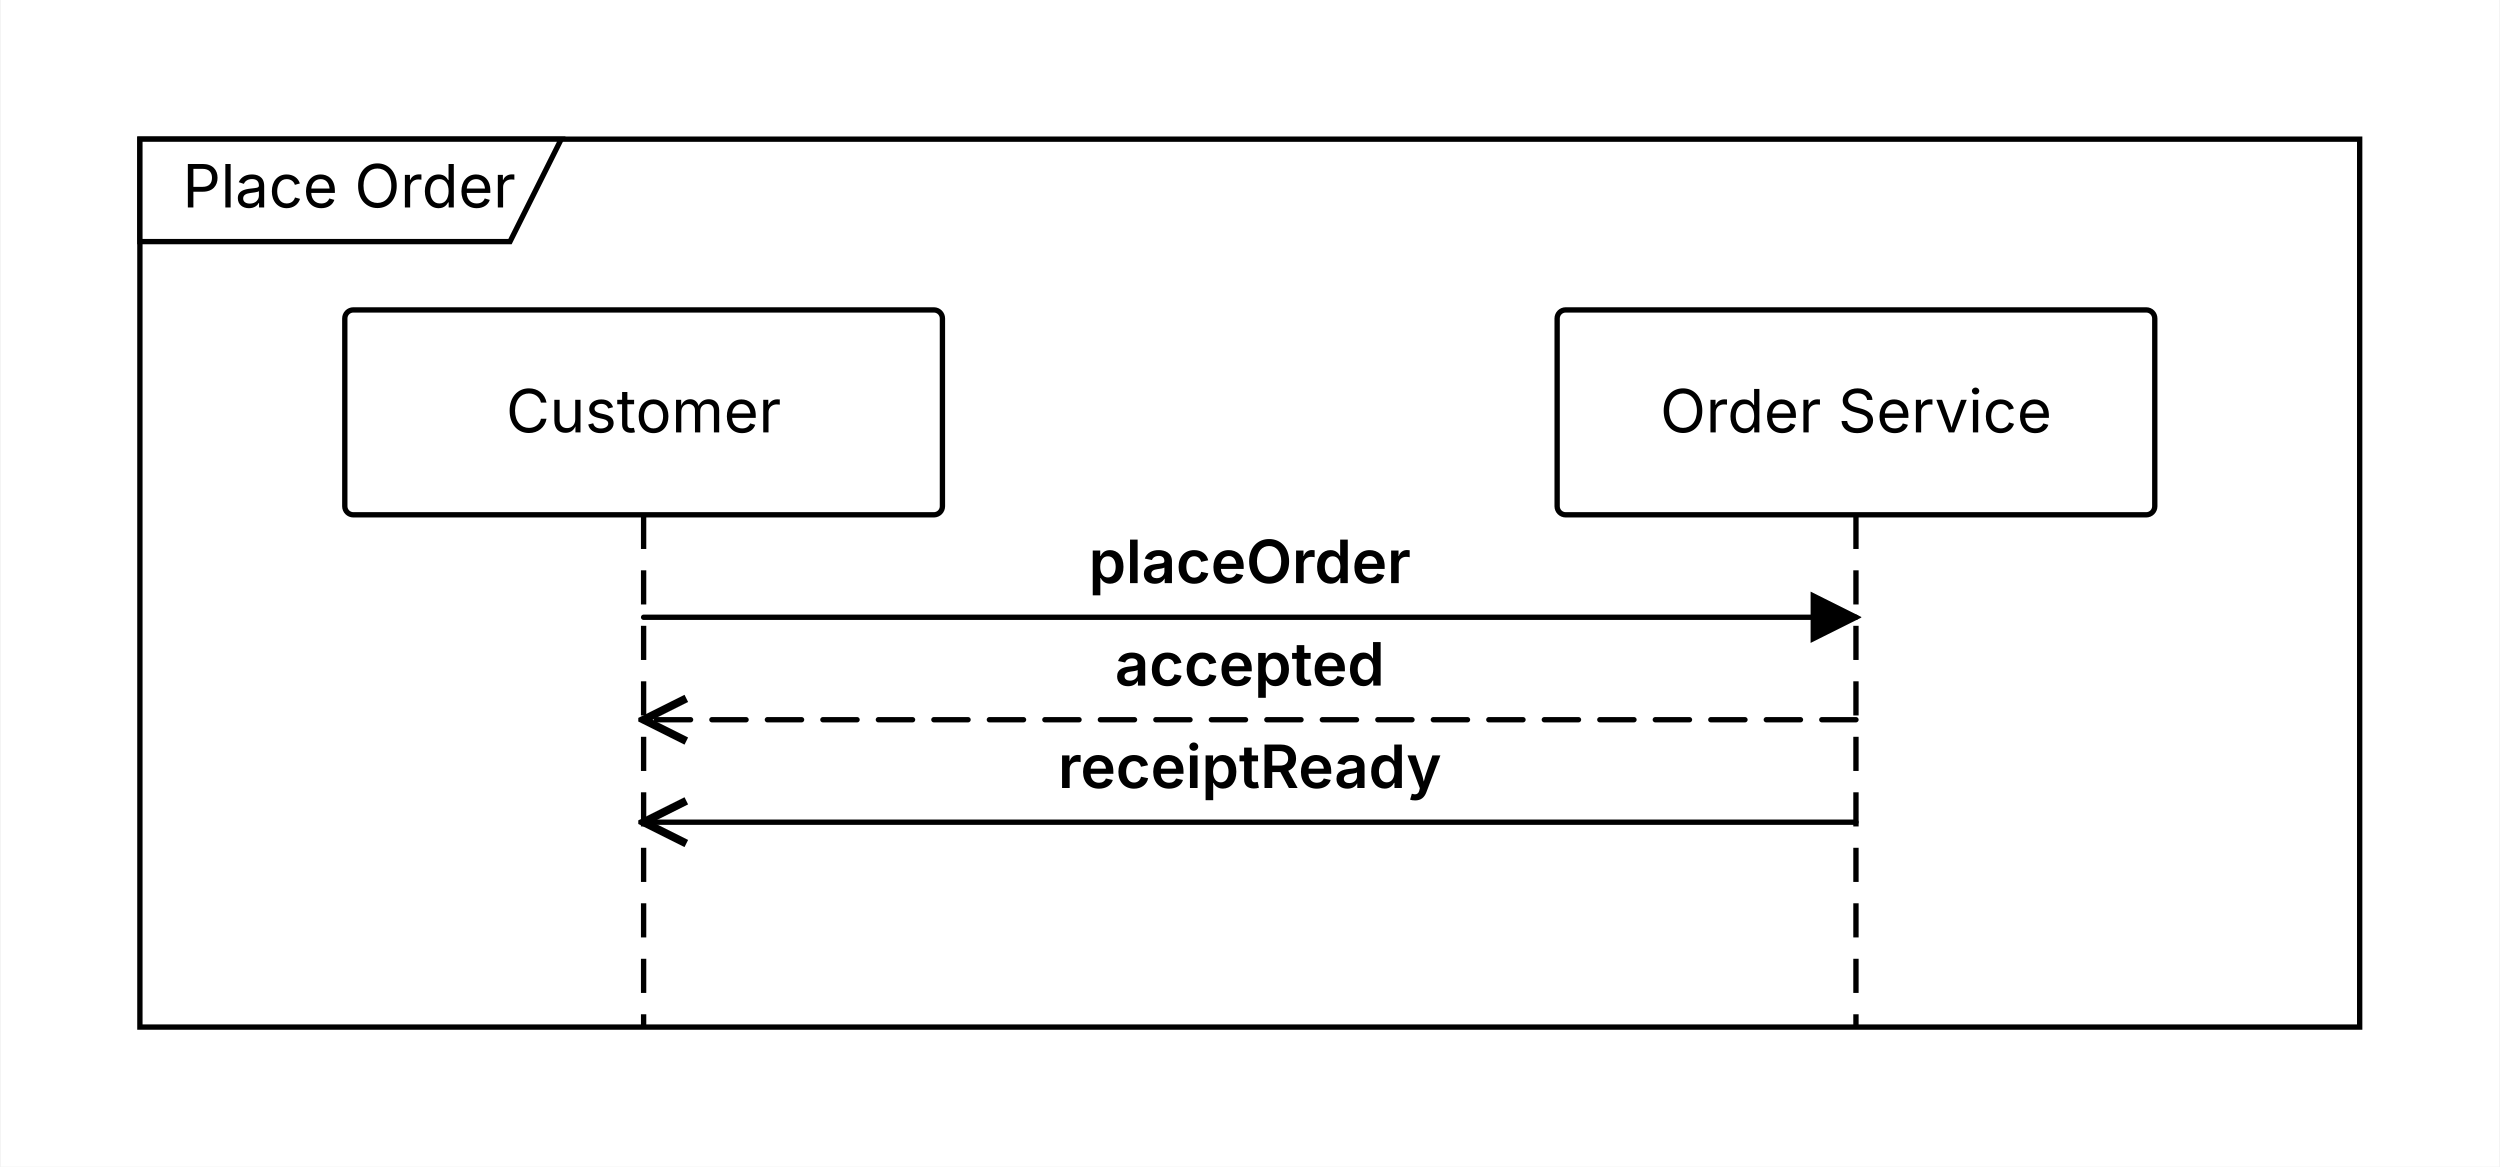
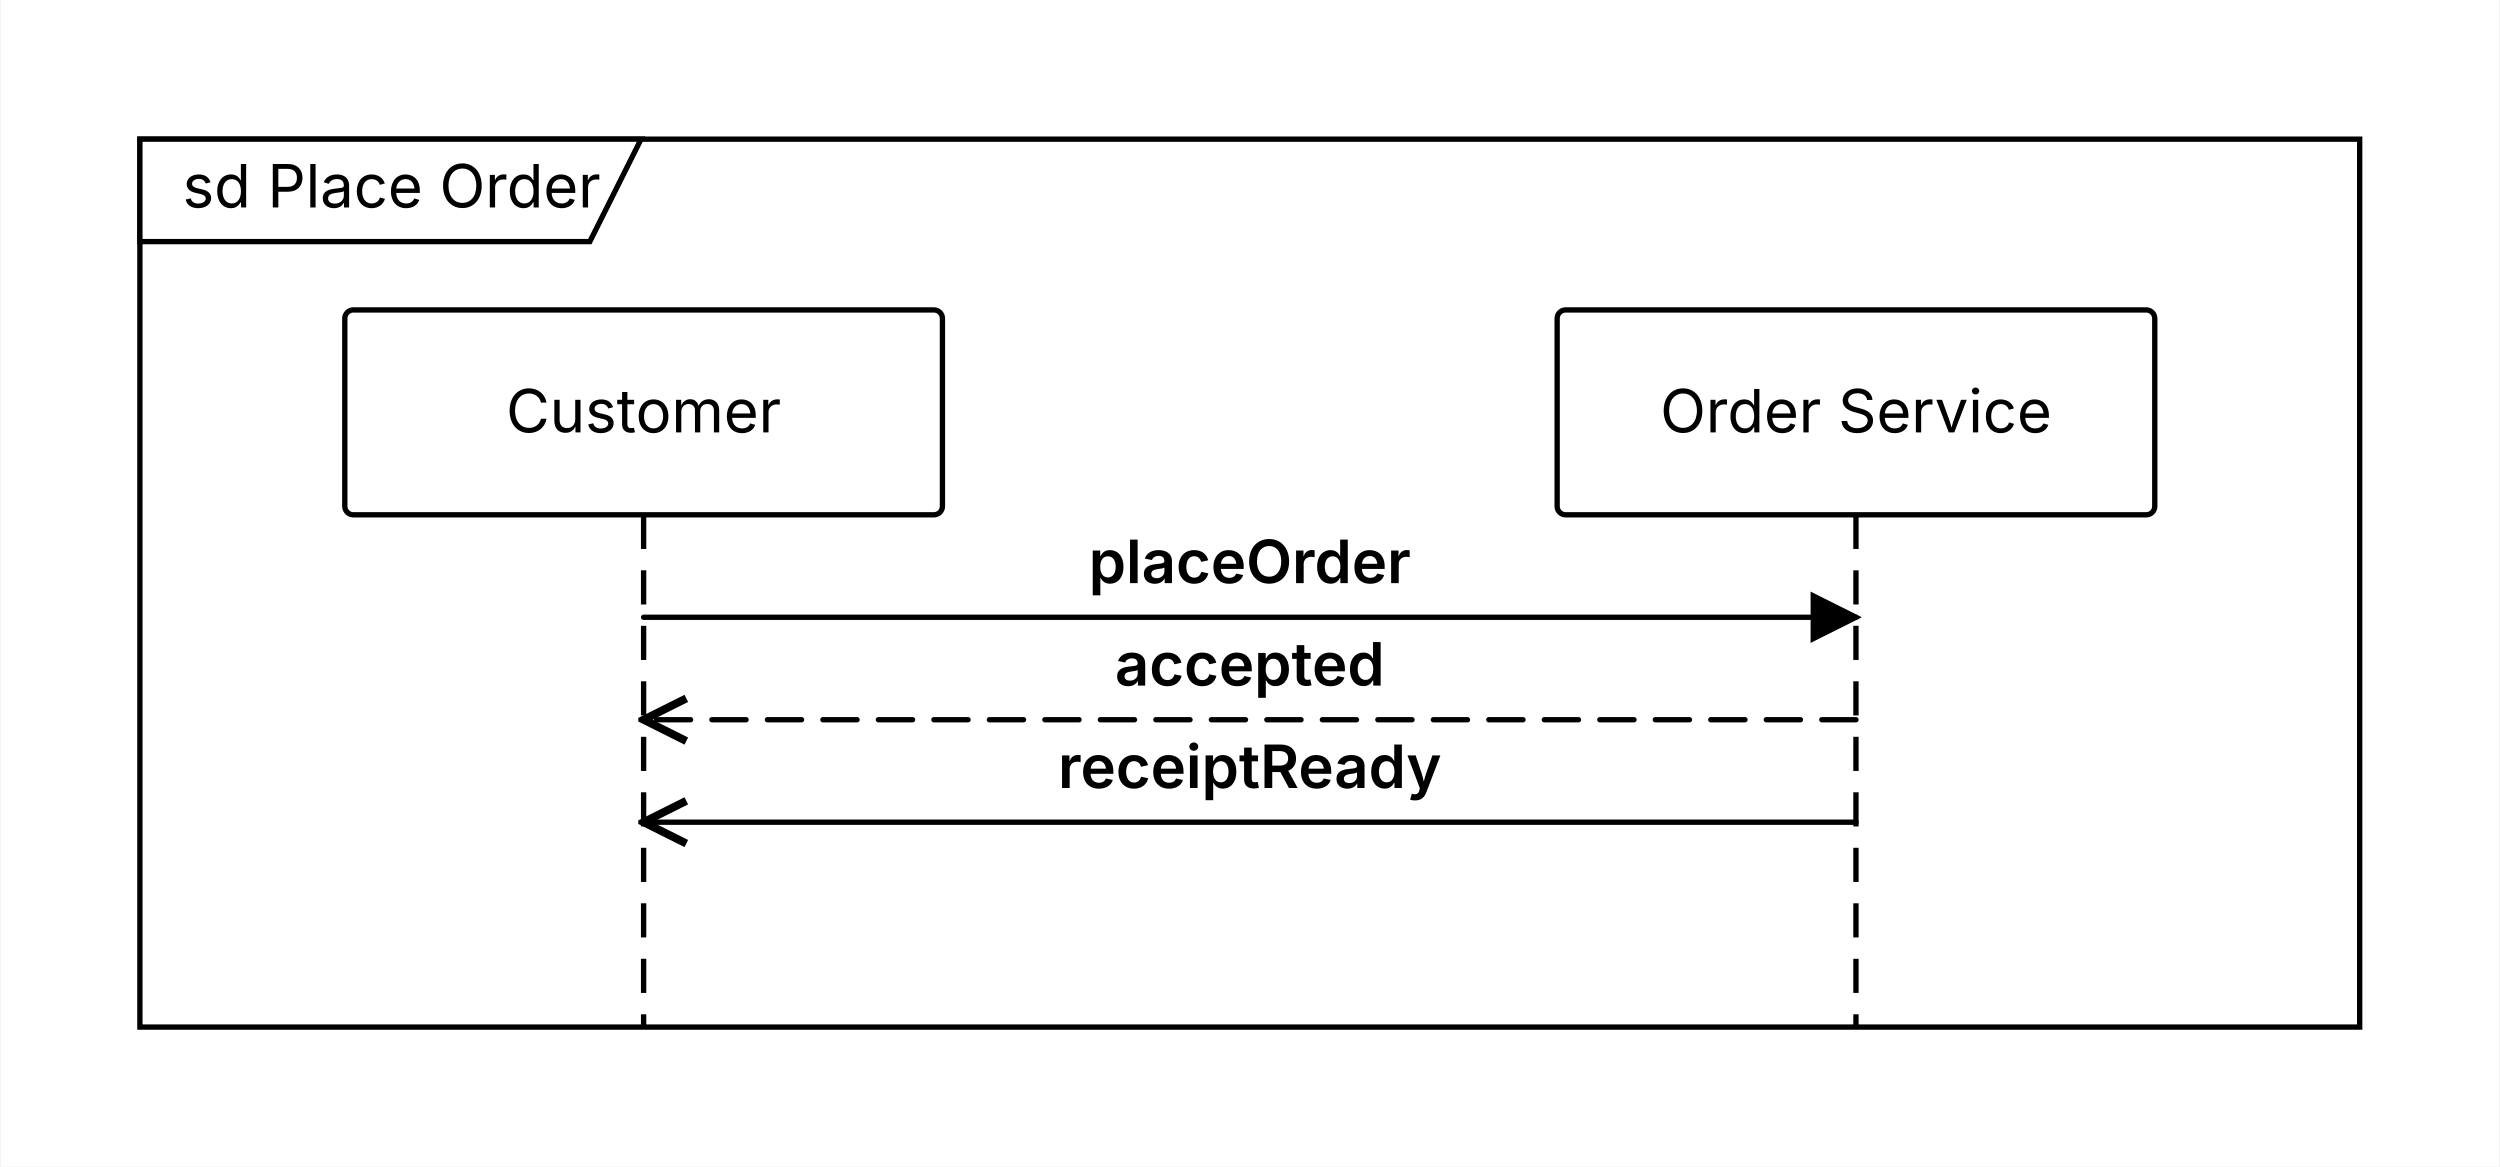
<svg xmlns="http://www.w3.org/2000/svg" role="img" width="585" height="273" viewBox="60.4 219.4 585.3 273.3">
  <rect x="60.4" y="219.4" width="585.3" height="273.3" fill="#ffffff" />
  <g font-family="Inter, Arial, sans-serif" font-size="14">
    <g data-dediren-node-id="interaction-place-order" data-dediren-node-type="Interaction" data-dediren-sequence-interaction="true">
      <rect data-dediren-node-shape="uml_interaction" x="93.0" y="252.0" width="520.0" height="208.0" rx="0" fill="#ffffff" stroke="#000000" stroke-width="1.25" />
-       <path data-dediren-sequence-interaction-title="true" d="M 93.0 252.0 H 191.7 L 179.7 276.0 V 276.0 H 93.0 Z" fill="#ffffff" stroke="#000000" stroke-width="1.25" />
-       <text x="103.0" y="268.0" fill="#000000">Place Order</text>
+       <path data-dediren-sequence-interaction-title="true" d="M 93.0 252.0 H 210.4 L 198.4 276.0 V 276.0 H 93.0 Z" fill="#ffffff" stroke="#000000" stroke-width="1.25" />
+       <text x="103.0" y="268.0" fill="#000000">sd Place Order</text>
    </g>
    <g data-dediren-node-id="customer" data-dediren-node-type="Lifeline" data-dediren-sequence-lifeline="true">
      <rect data-dediren-node-shape="uml_lifeline" x="141.0" y="292.0" width="140.0" height="48.0" rx="2" fill="#ffffff" stroke="#000000" stroke-width="1.25" />
      <g data-dediren-node-decorator="uml_lifeline" />
      <text x="211.0" y="320.7" text-anchor="middle" fill="#000000">Customer</text>
    </g>
    <g data-dediren-node-id="service" data-dediren-node-type="Lifeline" data-dediren-sequence-lifeline="true">
      <rect data-dediren-node-shape="uml_lifeline" x="425.0" y="292.0" width="140.0" height="48.0" rx="2" fill="#ffffff" stroke="#000000" stroke-width="1.25" />
      <g data-dediren-node-decorator="uml_lifeline" />
      <text x="495.0" y="320.7" text-anchor="middle" fill="#000000">Order Service</text>
    </g>
    <line data-dediren-sequence-lifeline-stem="customer" x1="211.0" y1="340.0" x2="211.0" y2="460.0" stroke="#000000" stroke-width="1.25" stroke-dasharray="8 5" />
    <line data-dediren-sequence-lifeline-stem="service" x1="495.0" y1="340.0" x2="495.0" y2="460.0" stroke="#000000" stroke-width="1.25" stroke-dasharray="8 5" />
    <g data-dediren-edge-id="m1" data-dediren-sequence-message-sort="synchCall">
      <marker id="marker-end-m1" data-dediren-edge-marker-end="filled_arrow" markerWidth="10" markerHeight="10" refX="9" refY="5" orient="auto">
        <path d="M 1 1 L 9 5 L 1 9 Z" fill="#000000" stroke="#000000" stroke-width="1" />
      </marker>
      <path data-dediren-sequence-message="m1" d="M 211.0 364.0 L 495.0 364.0" fill="none" stroke="#000000" stroke-width="1.25" stroke-linecap="round" stroke-linejoin="round" marker-end="url(#marker-end-m1)" />
      <text data-dediren-sequence-message-label="m1" x="353.0" y="356.0" text-anchor="middle" fill="#000000" font-size="14" font-weight="600">placeOrder</text>
    </g>
    <g data-dediren-edge-id="m2" data-dediren-sequence-message-sort="reply">
      <marker id="marker-end-m2" data-dediren-edge-marker-end="open_arrow" markerWidth="10" markerHeight="10" refX="9" refY="5" orient="auto">
        <path d="M 1 1 L 9 5 L 1 9" fill="none" stroke="#000000" stroke-width="1.5" />
      </marker>
      <path data-dediren-sequence-message="m2" d="M 495.0 388.0 L 211.0 388.0" fill="none" stroke="#000000" stroke-width="1.25" stroke-linecap="round" stroke-linejoin="round" stroke-dasharray="8 5" marker-end="url(#marker-end-m2)" />
      <text data-dediren-sequence-message-label="m2" x="353.0" y="380.0" text-anchor="middle" fill="#000000" font-size="14" font-weight="600">accepted</text>
    </g>
    <g data-dediren-edge-id="m3" data-dediren-sequence-message-sort="asynchSignal">
      <marker id="marker-end-m3" data-dediren-edge-marker-end="open_arrow" markerWidth="10" markerHeight="10" refX="9" refY="5" orient="auto">
        <path d="M 1 1 L 9 5 L 1 9" fill="none" stroke="#000000" stroke-width="1.5" />
      </marker>
      <path data-dediren-sequence-message="m3" d="M 495.0 412.0 L 211.0 412.0" fill="none" stroke="#000000" stroke-width="1.25" stroke-linecap="round" stroke-linejoin="round" marker-end="url(#marker-end-m3)" />
      <text data-dediren-sequence-message-label="m3" x="353.0" y="404.0" text-anchor="middle" fill="#000000" font-size="14" font-weight="600">receiptReady</text>
    </g>
  </g>
</svg>
